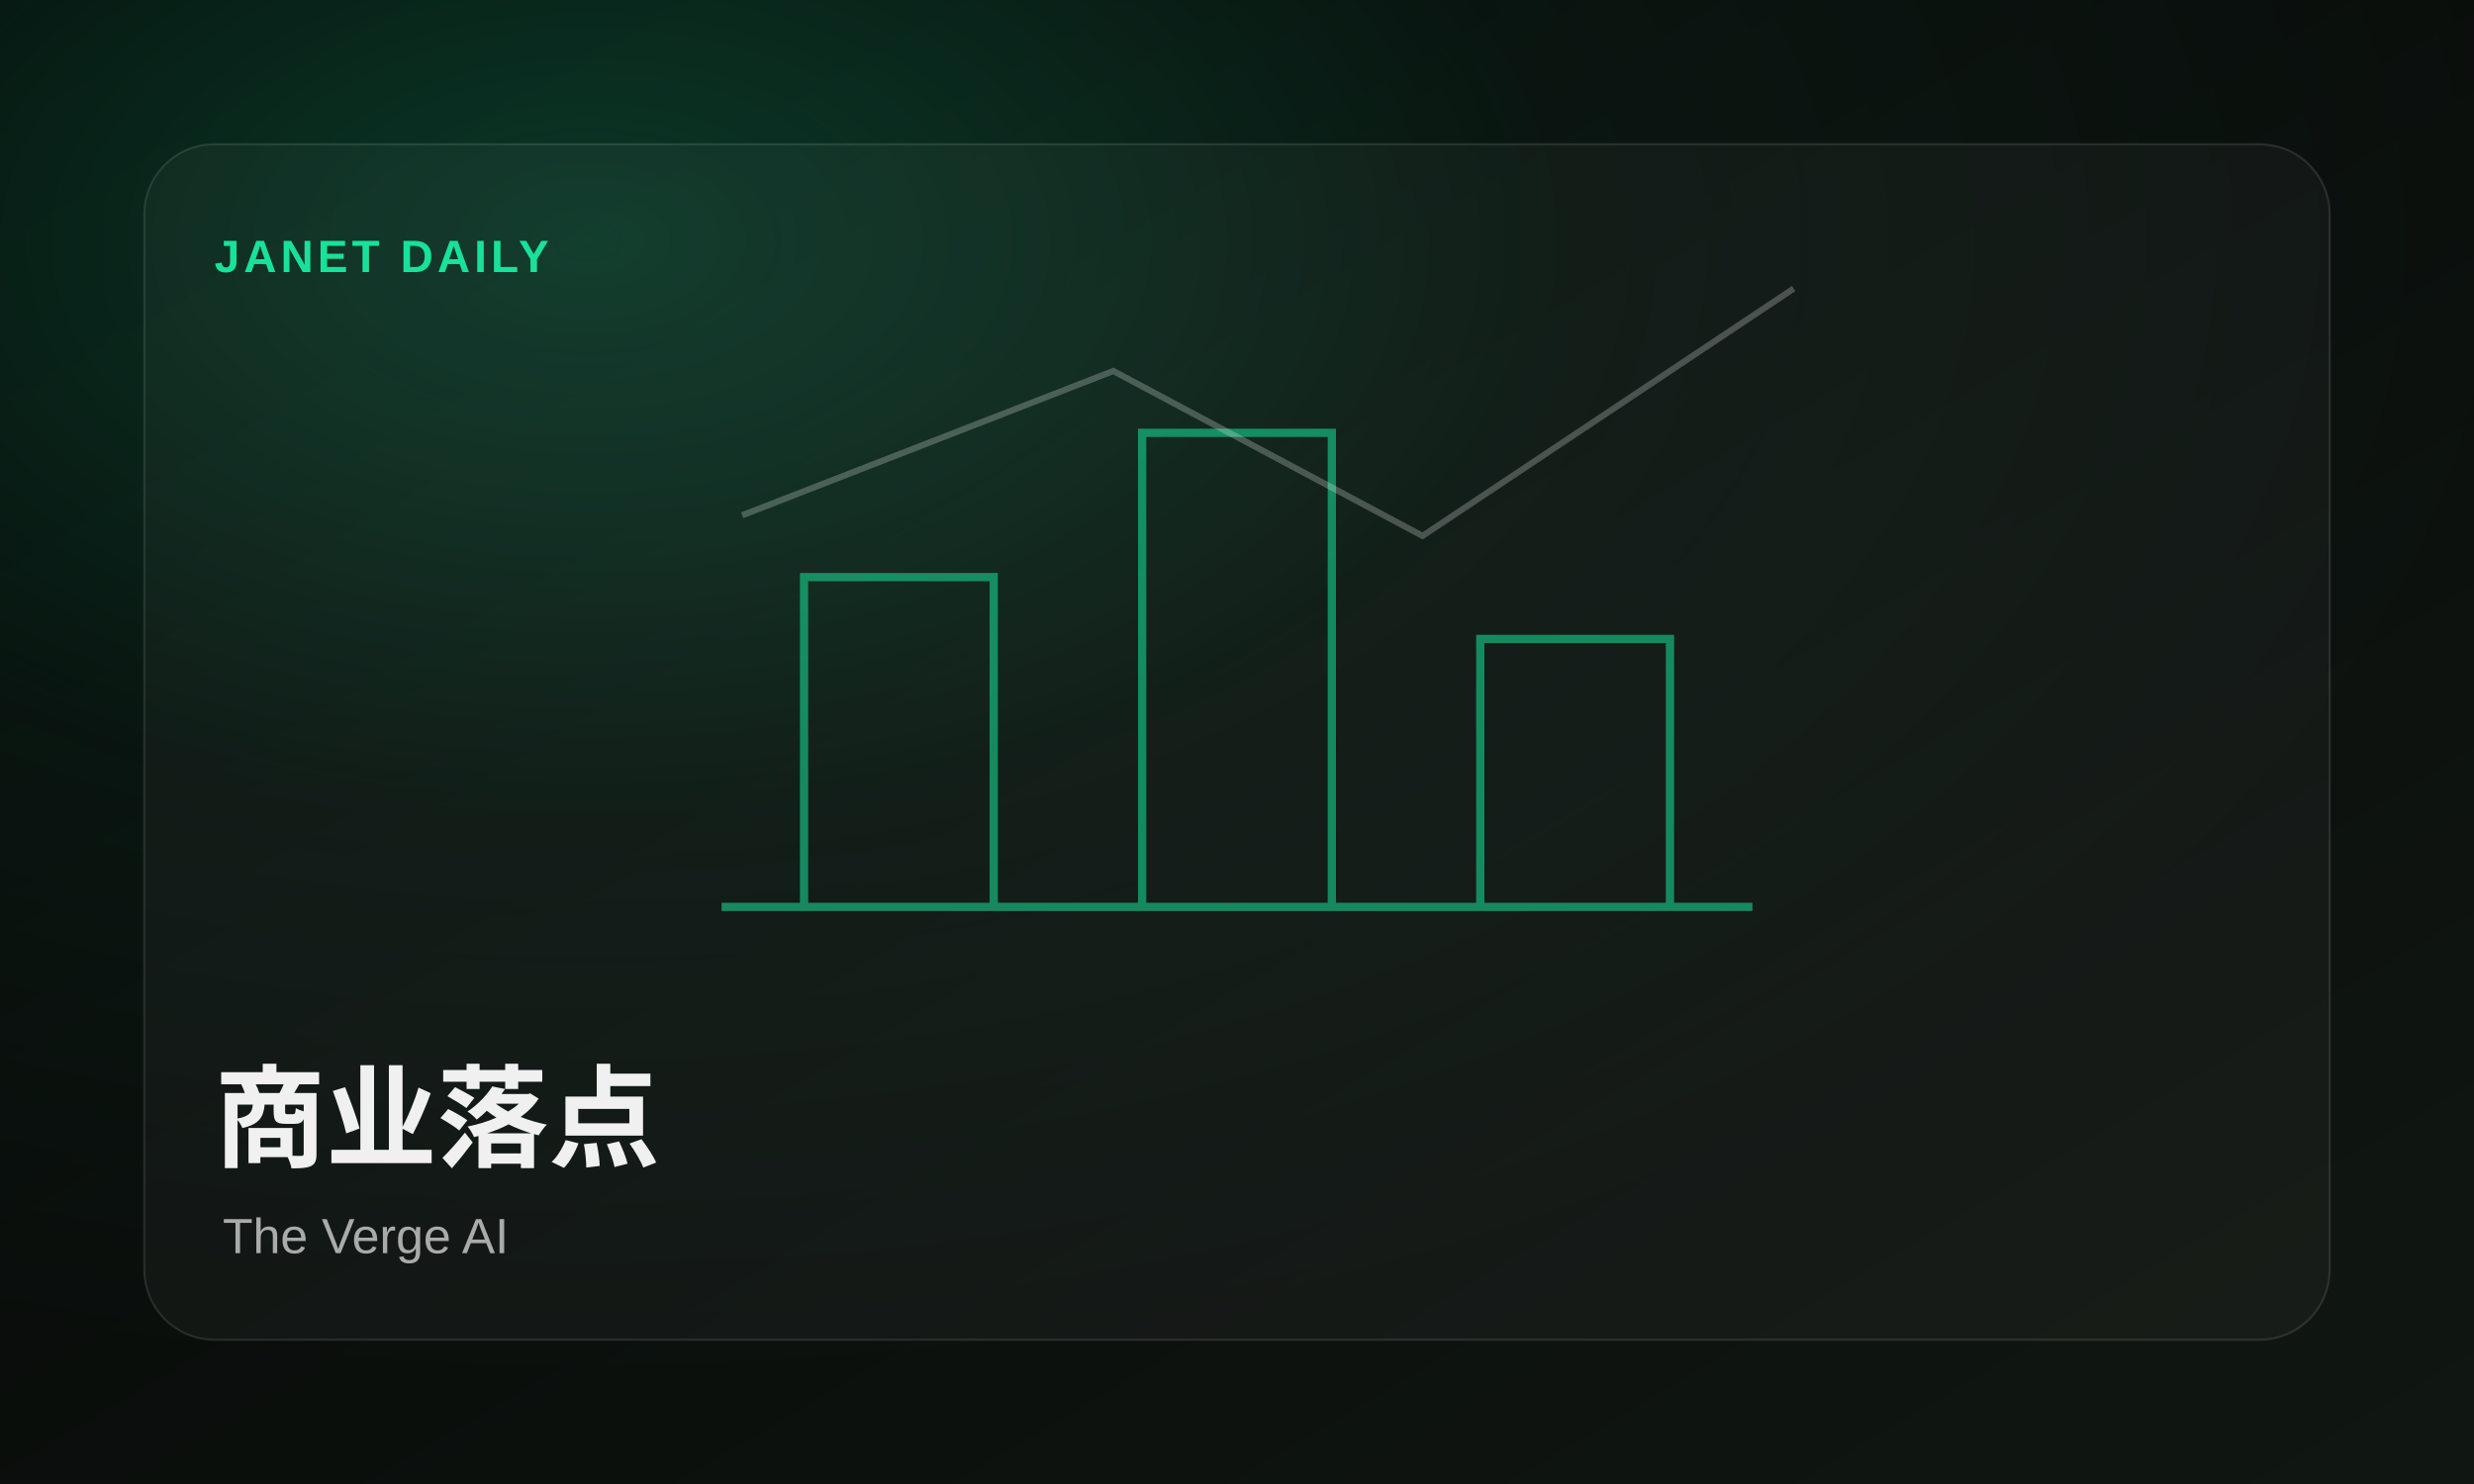
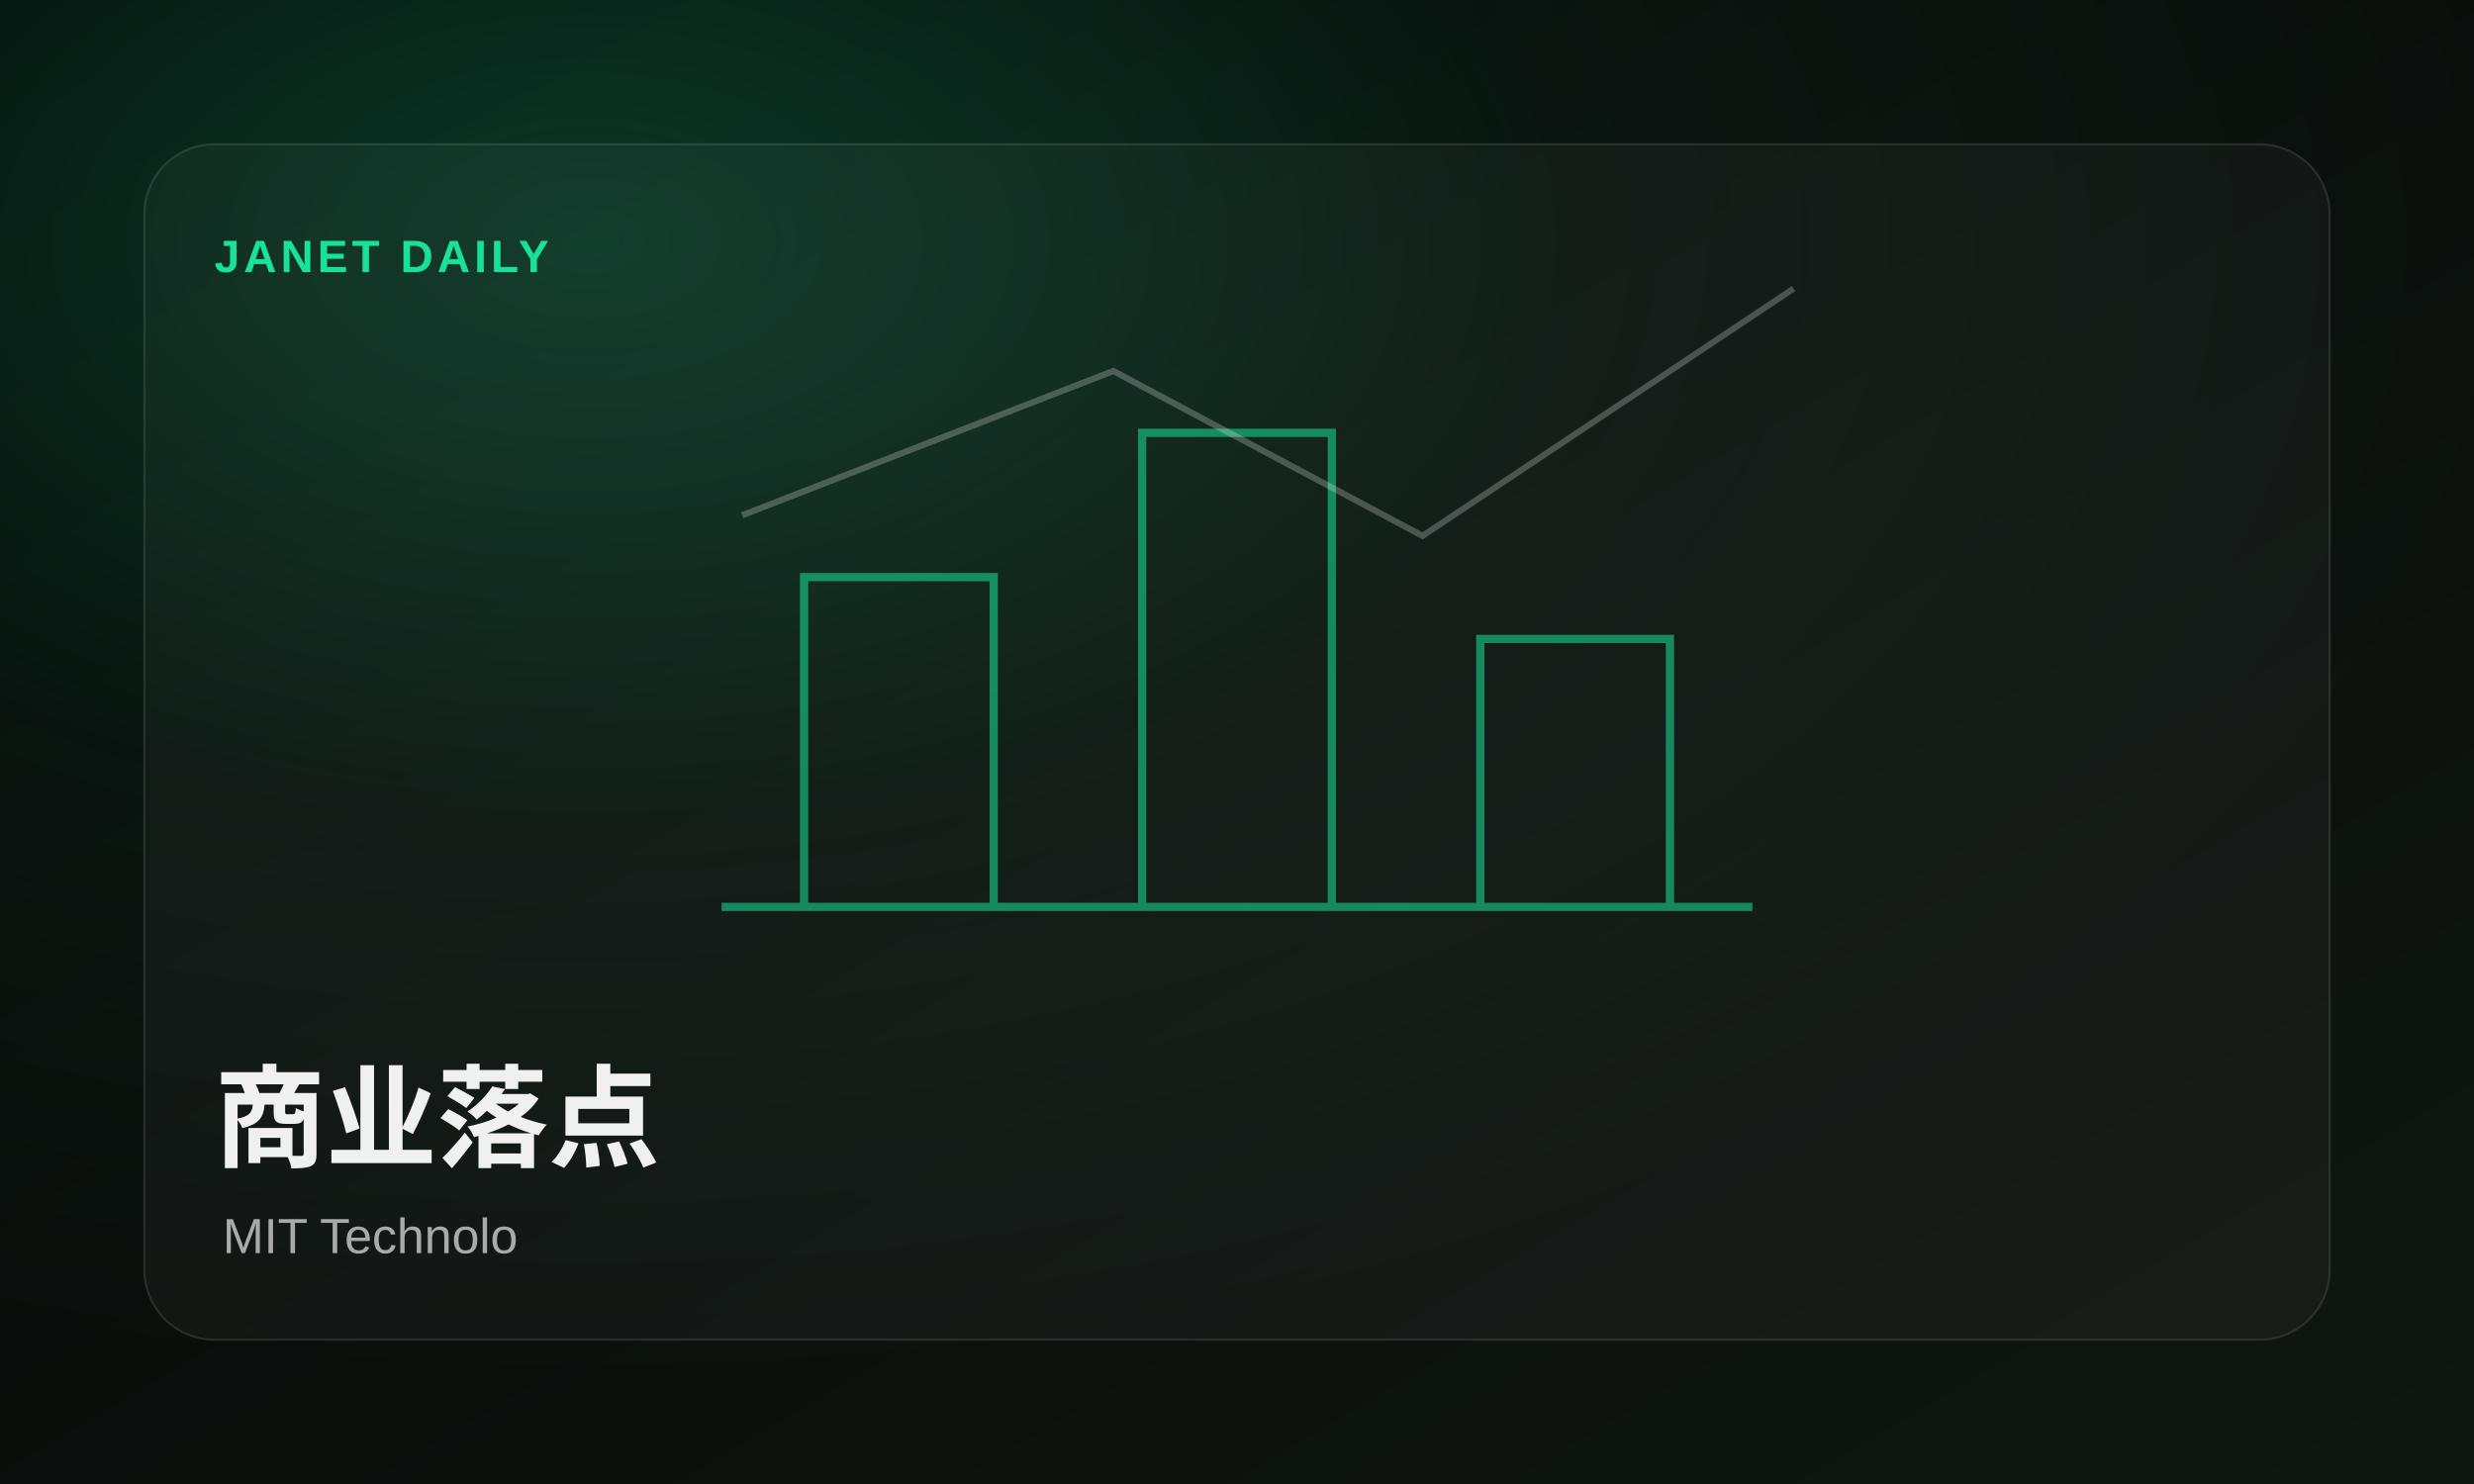
<svg xmlns="http://www.w3.org/2000/svg" viewBox="0 0 1200 720" width="1200" height="720" role="img" aria-label="商业落点">
  <defs>
    <linearGradient id="bg" x1="0" x2="1" y1="0" y2="1">
      <stop offset="0" stop-color="#050505" />
      <stop offset="1" stop-color="#101712" />
    </linearGradient>
    <radialGradient id="glow" cx="24%" cy="16%" r="78%">
      <stop offset="0" stop-color="#18e299" stop-opacity=".22" />
      <stop offset=".5" stop-color="#18e299" stop-opacity=".05" />
      <stop offset="1" stop-color="#18e299" stop-opacity="0" />
    </radialGradient>
  </defs>
  <rect width="1200" height="720" fill="url(#bg)" />
  <rect width="1200" height="720" fill="url(#glow)" />
  <rect x="70" y="70" width="1060" height="580" rx="34" fill="rgba(255,255,255,.035)" stroke="rgba(255,255,255,.11)" />
  <path d="M350 440h500M390 440V280h92v160M554 440V210h92v230M718 440V310h92v130" stroke="#18e299" stroke-width="4" fill="none" opacity=".55" />
  <path d="M360 250l180-70 150 80 180-120" stroke="#ffffff" stroke-width="3" fill="none" opacity=".24" />
  <text x="104" y="132" fill="#18e299" font-family="Arial, Helvetica, sans-serif" font-size="22" font-weight="700" letter-spacing="2">JANET DAILY</text>
  <text x="104" y="562" fill="#f0f0f0" font-family="Arial, Helvetica, sans-serif" font-size="54" font-weight="700">商业落点</text>
-   <text x="108" y="608" fill="rgba(240,240,240,.68)" font-family="Arial, Helvetica, sans-serif" font-size="24">The Verge AI</text>
+   <text x="108" y="608" fill="rgba(240,240,240,.68)" font-family="Arial, Helvetica, sans-serif" font-size="24">MIT Technolo</text>
</svg>
